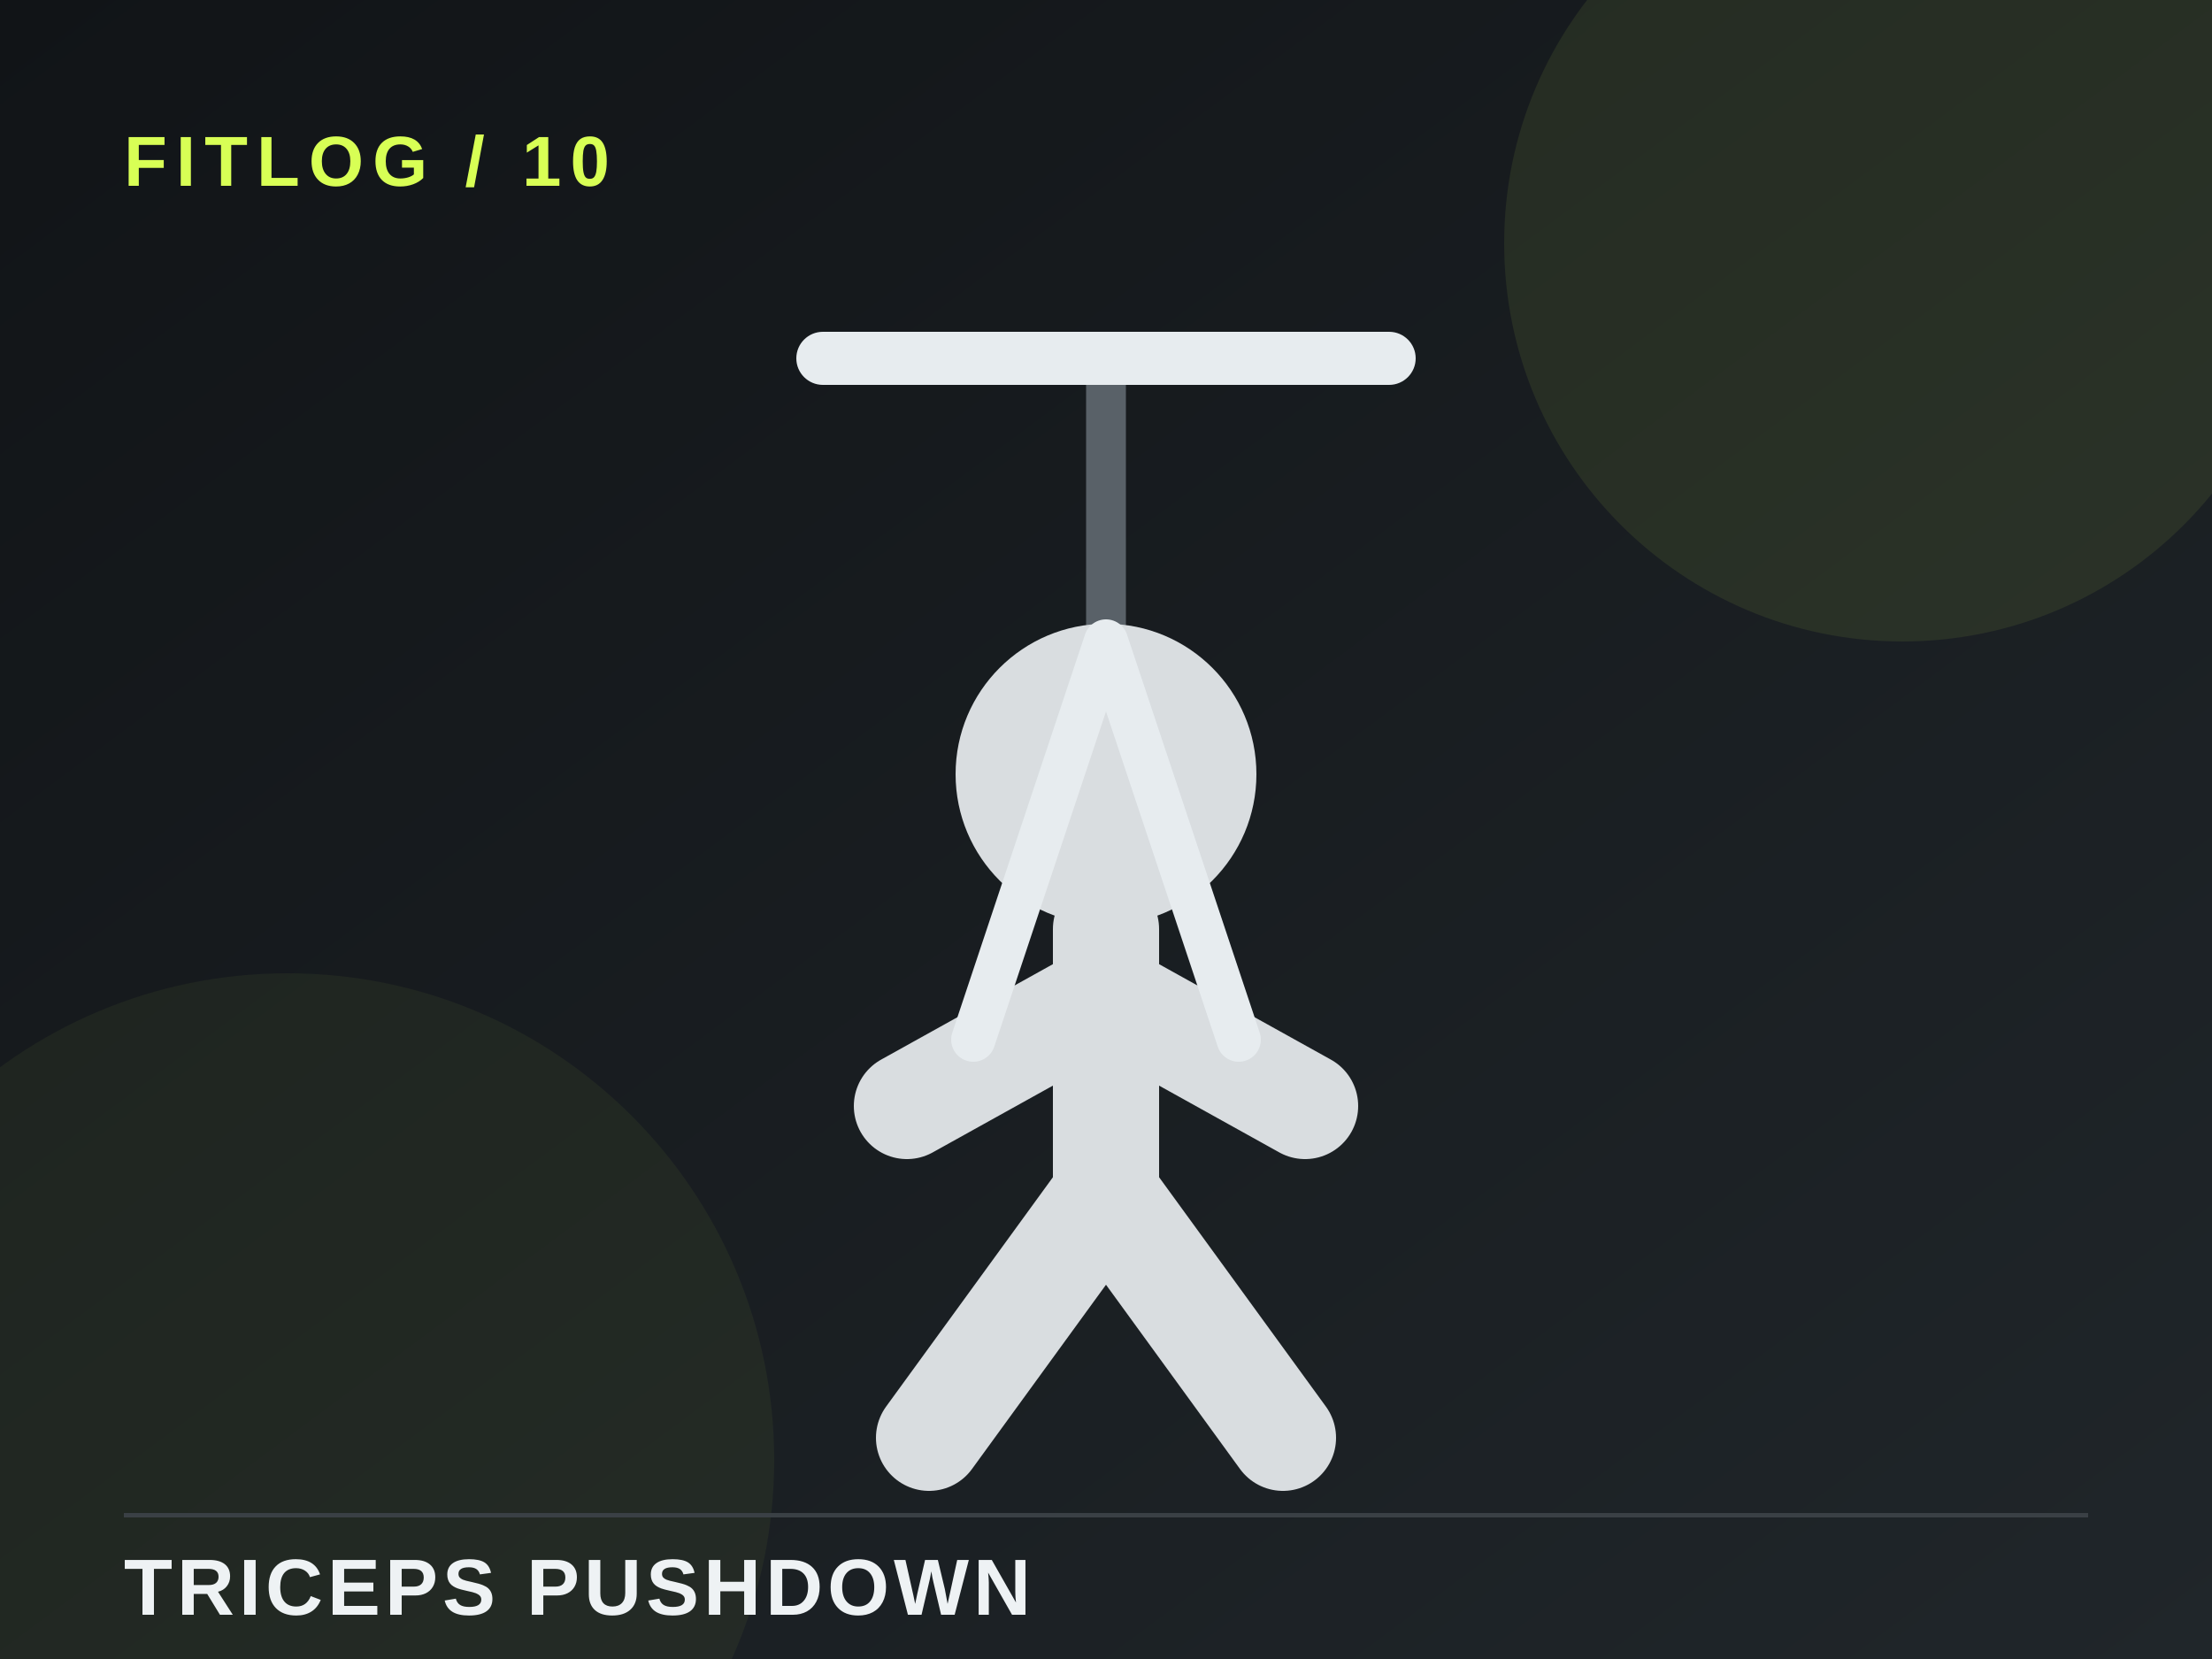
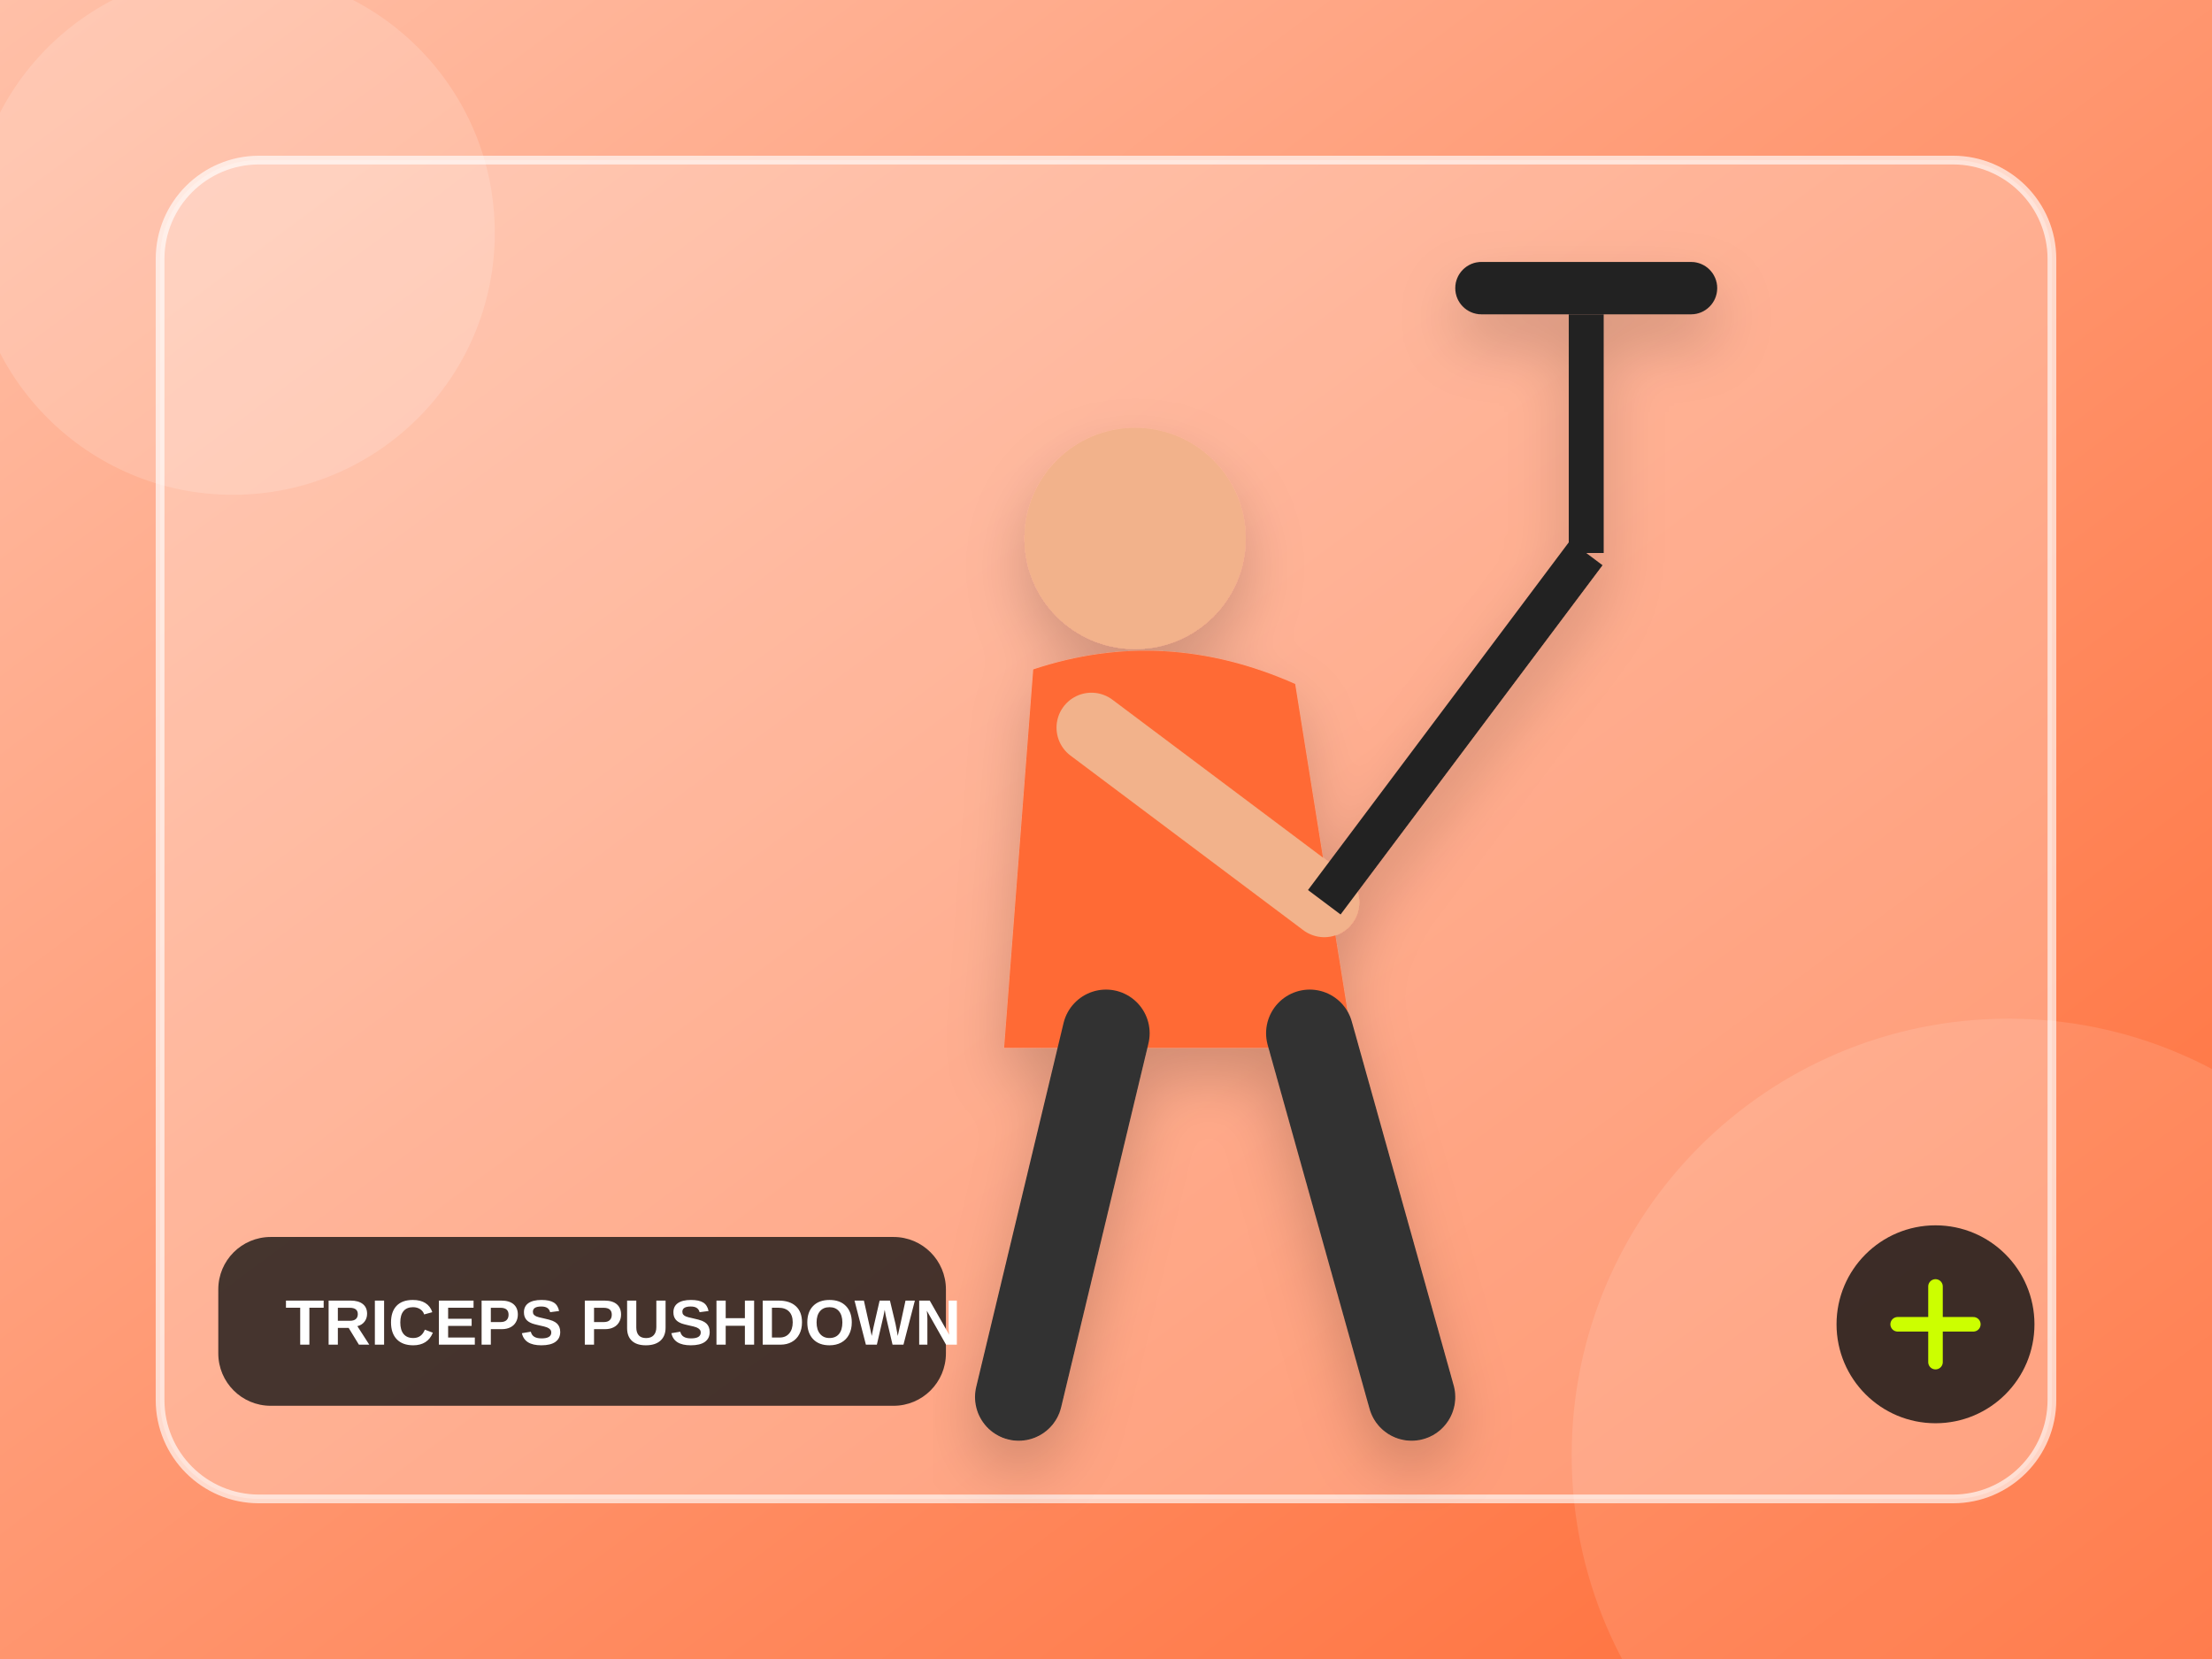
- <svg xmlns="http://www.w3.org/2000/svg" viewBox="0 0 500 375">
+ <svg xmlns="http://www.w3.org/2000/svg" viewBox="0 0 760 570">
  <defs>
    <linearGradient id="g" x1="0" y1="0" x2="1" y2="1">
-       <stop offset="0" stop-color="#111417" />
-       <stop offset="1" stop-color="#20262a" />
+       <stop offset="0" stop-color="#ffc0a8" />
+       <stop offset="1" stop-color="#ff6b35" />
    </linearGradient>
+     <filter id="s">
+       <feDropShadow dx="0" dy="10" stdDeviation="10" flood-opacity=".18" />
+     </filter>
  </defs>
-   <rect width="500" height="375" fill="url(#g)" />
-   <circle cx="430" cy="55" r="90" fill="#d8ff55" opacity=".08" />
-   <circle cx="65" cy="330" r="110" fill="#d8ff55" opacity=".05" />
-   <text x="28" y="42" fill="#d8ff55" font-family="Arial,sans-serif" font-size="16" font-weight="800" letter-spacing="2">FITLOG / 10</text>
-   <rect x="180" y="75" width="140" height="12" rx="6" fill="#e7ecef" />
-   <line x1="250" y1="87" x2="250" y2="145" stroke="#596168" stroke-width="9" />
-   <circle cx="250" cy="175" r="34" fill="#d9dde0" />
-   <path d="M250 210 L250 270 M250 225 L205 250 M250 225 L295 250 M250 270 L210 325 M250 270 L290 325" stroke="#d9dde0" stroke-width="24" stroke-linecap="round" fill="none" />
-   <path d="M250 145 L220 235 M250 145 L280 235" stroke="#e7ecef" stroke-width="10" stroke-linecap="round" />
-   <rect x="28" y="342" width="444" height="1" fill="#3a4045" />
-   <text x="28" y="365" fill="#eef2f4" font-family="Arial,sans-serif" font-size="18" font-weight="900" letter-spacing="1">TRICEPS PUSHDOWN</text>
+   <rect width="760" height="570" fill="url(#g)" />
+   <circle cx="80" cy="80" r="90" fill="#fff" opacity=".16" />
+   <circle cx="690" cy="500" r="150" fill="#fff" opacity=".12" />
+   <rect x="55" y="55" width="650" height="460" rx="34" fill="#ffffff" opacity=".25" />
+   <rect x="55" y="55" width="650" height="460" rx="34" fill="none" stroke="#fff" stroke-width="3" opacity=".65" />
+   <g filter="url(#s)" transform="translate(0 10)">
+     <rect x="500" y="80" width="90" height="18" rx="9" fill="#222" />
+     <path d="M545 98 L545 180" stroke="#222" stroke-width="12" />
+     <circle cx="390" cy="175" r="38" fill="#f2b28b" />
+     <path d="M355 220 Q400 205 445 225 L465 350 L345 350 Z" fill="#ff6b35" />
+     <path d="M375 240 L455 300" stroke="#f2b28b" stroke-width="24" stroke-linecap="round" />
+     <path d="M455 300 L545 180" stroke="#222" stroke-width="14" />
+     <path d="M380 345 L350 470 M450 345 L485 470" stroke="#333" stroke-width="30" stroke-linecap="round" />
+   </g>
+   <rect x="75" y="425" width="250" height="58" rx="18" fill="#111" opacity=".78" />
+   <text x="98" y="462" font-family="Arial, sans-serif" font-size="22" font-weight="800" fill="#fff">TRICEPS PUSHDOWN</text>
+   <circle cx="665" cy="455" r="34" fill="#111" opacity=".82" />
+   <path d="M652 455h26M665 442v26" stroke="#ccff00" stroke-width="5" stroke-linecap="round" />
</svg>
